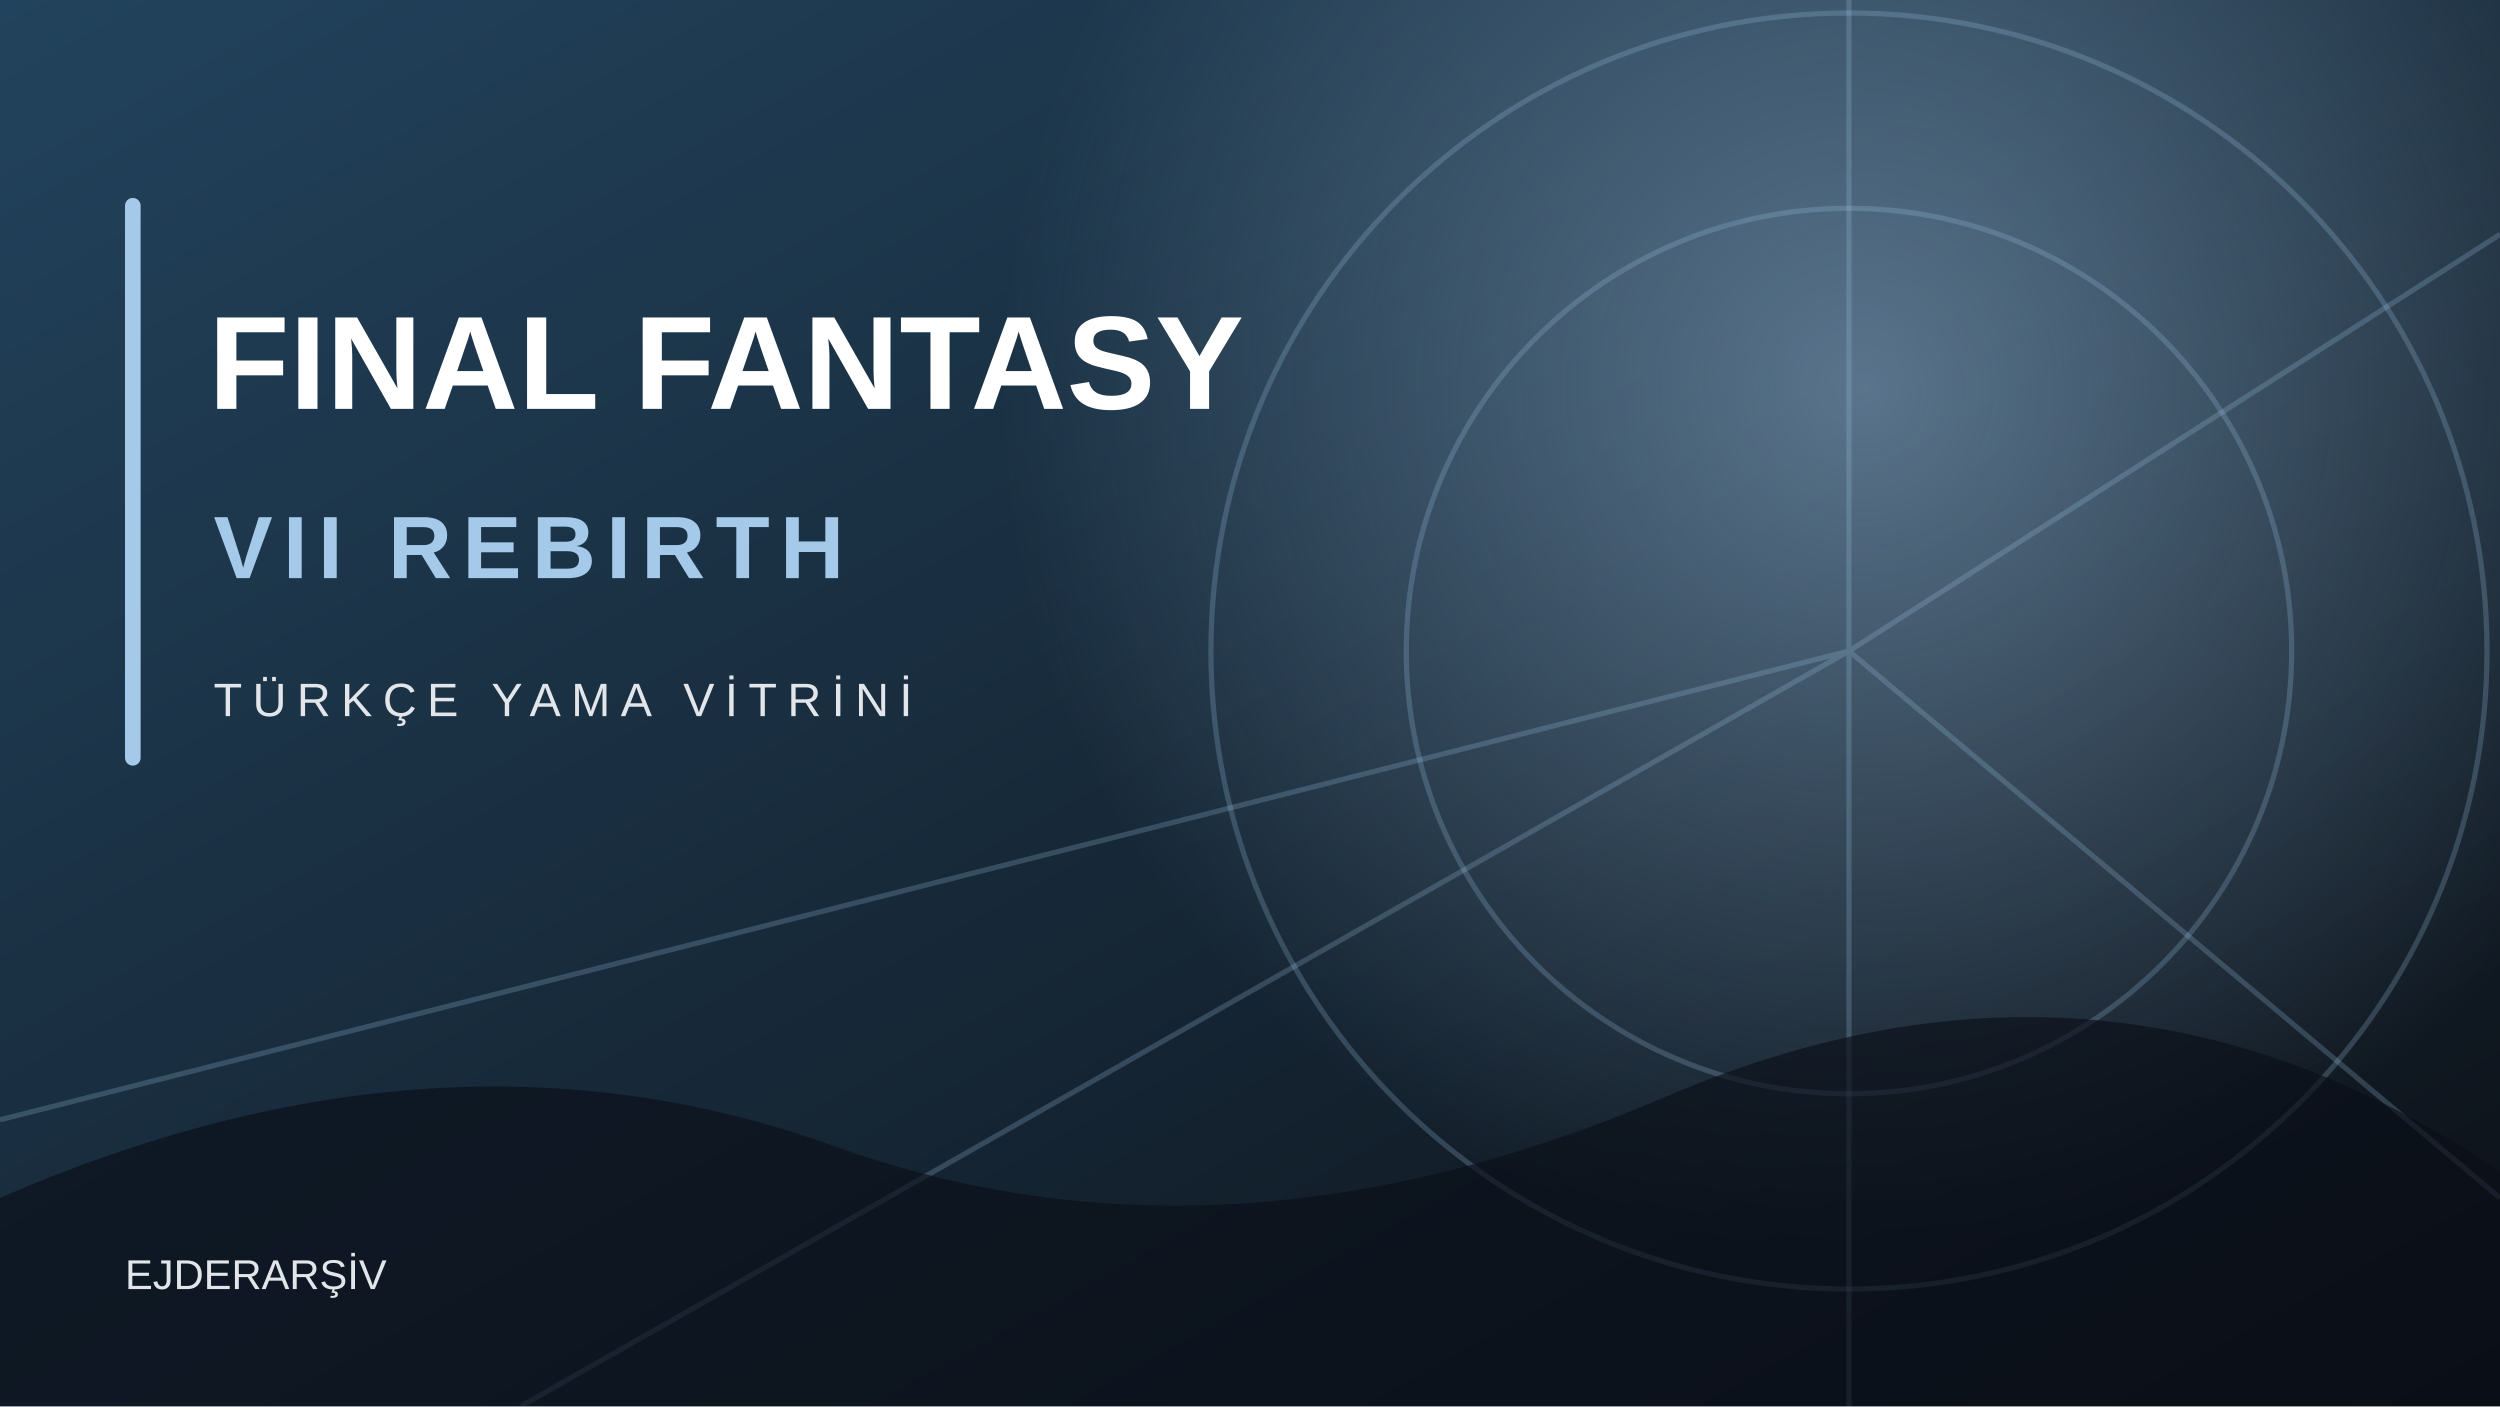
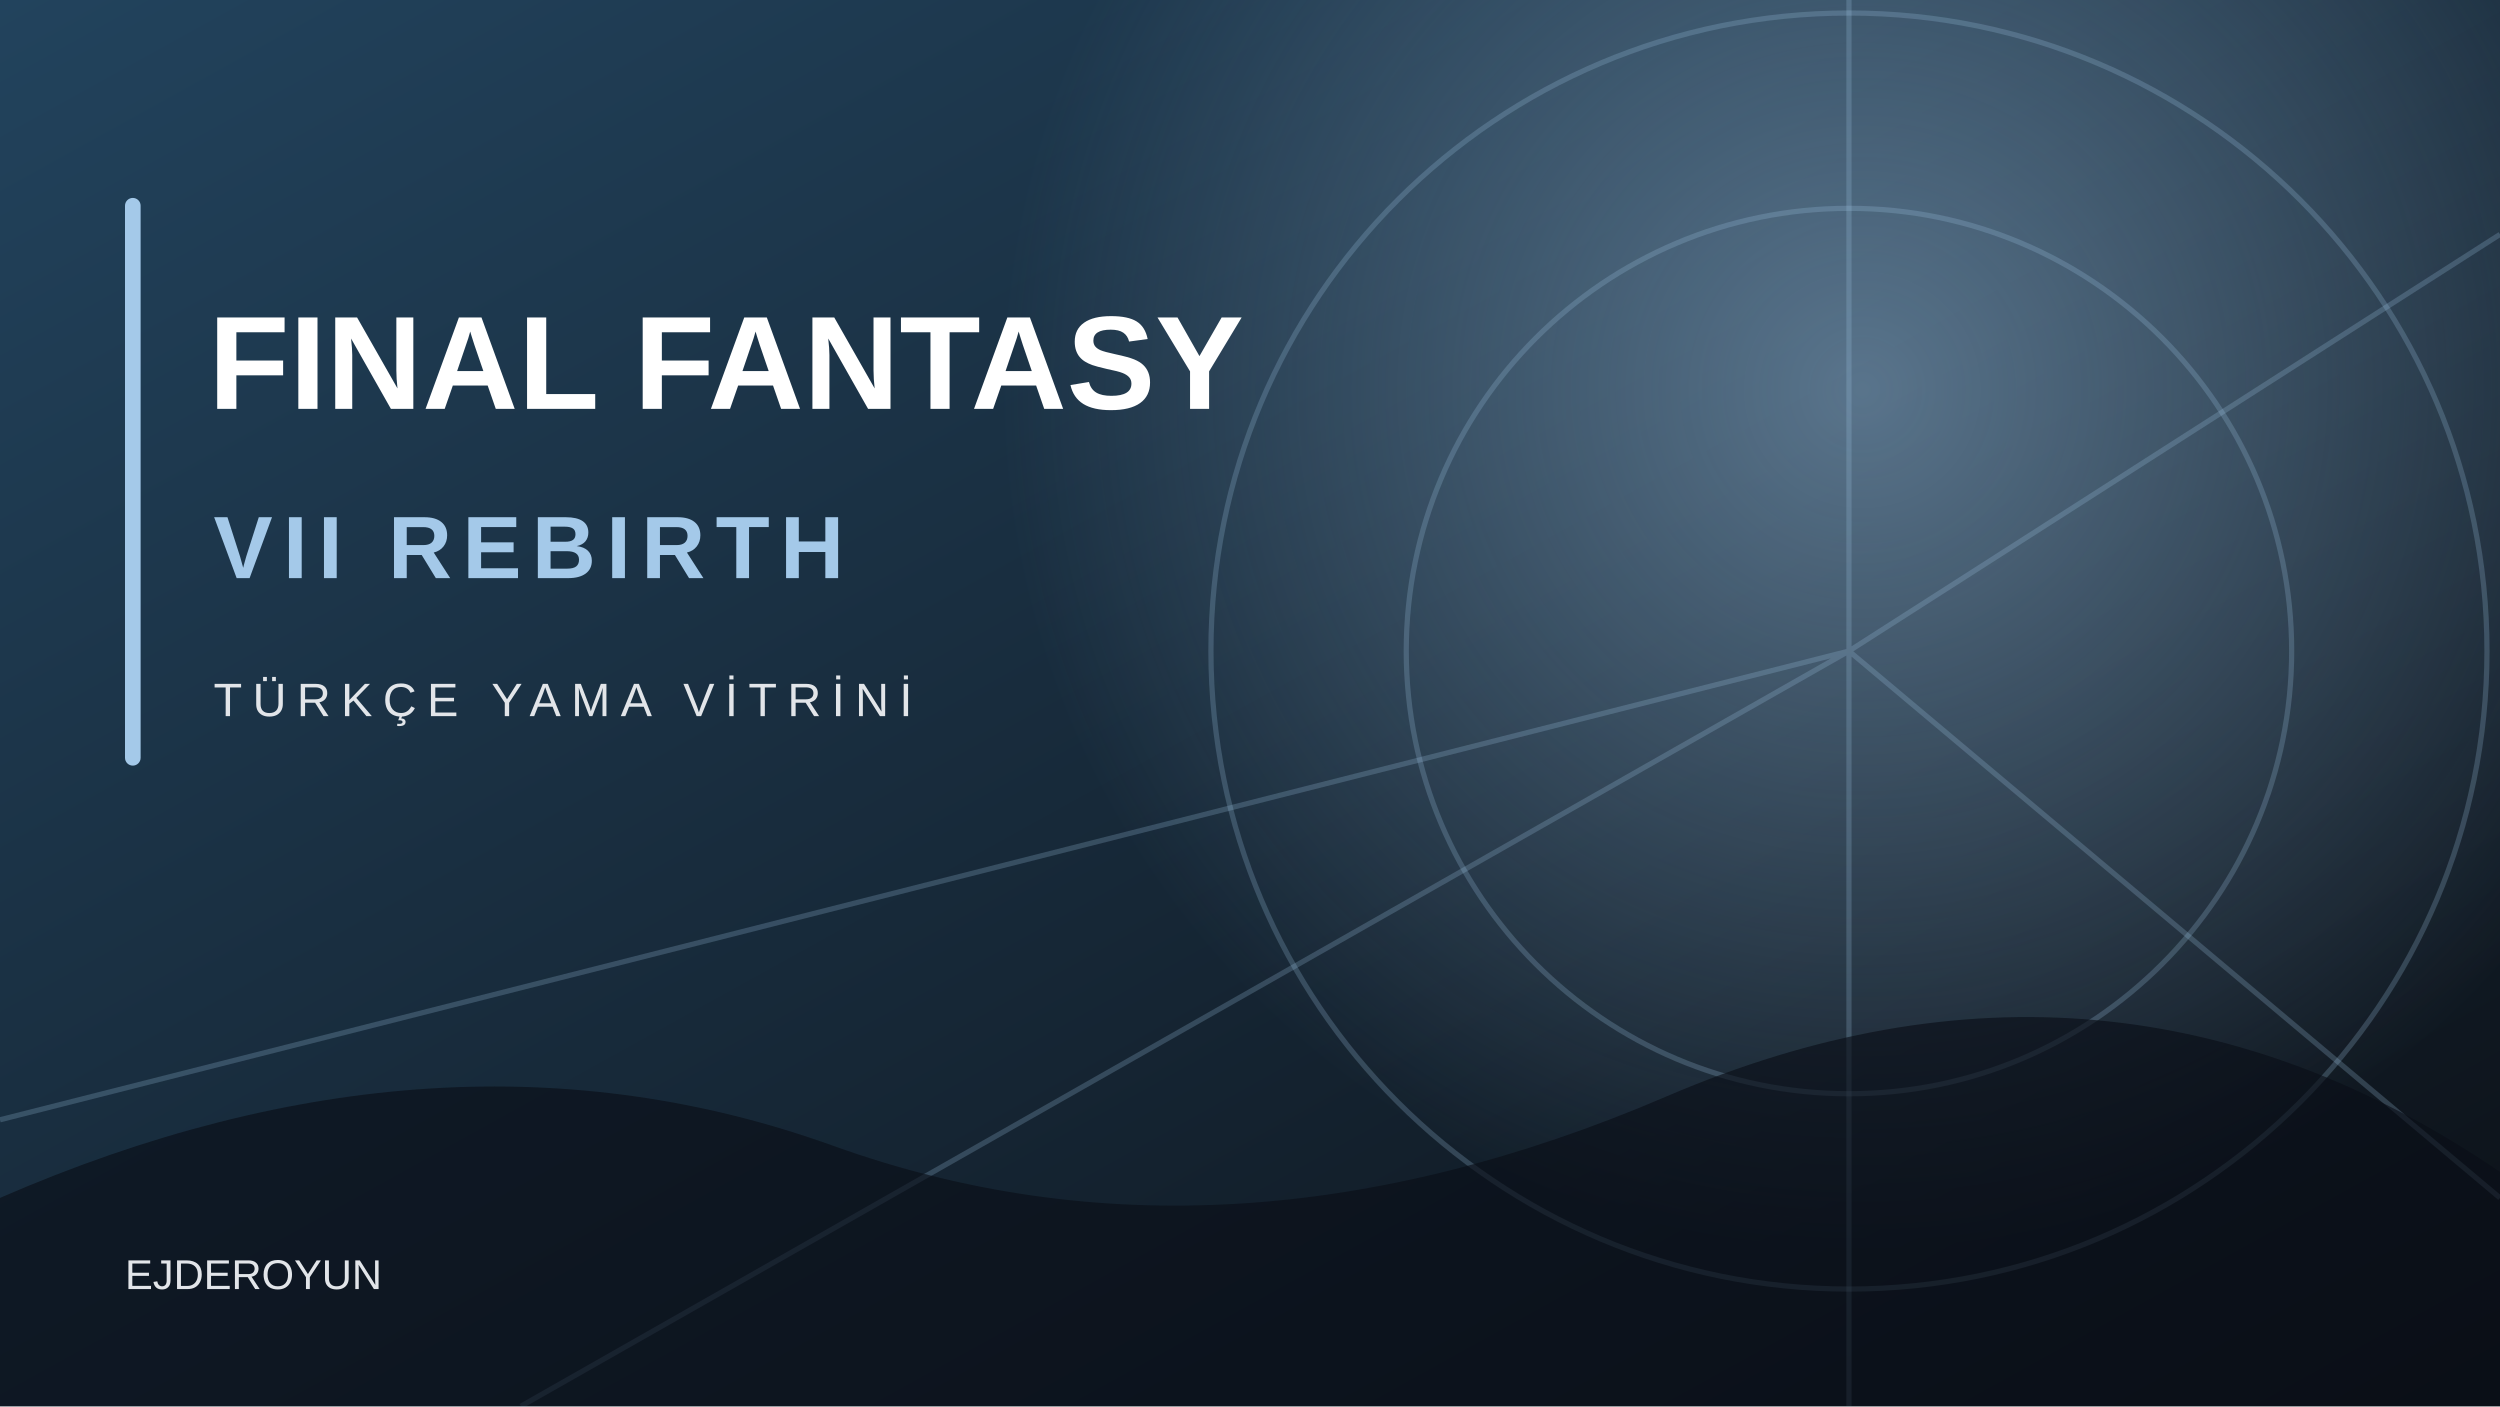
<svg xmlns="http://www.w3.org/2000/svg" viewBox="0 0 960 540" role="img" aria-label="Final Fantasy VII Rebirth temalı vitrin çizimi">
  <defs>
    <linearGradient id="b" x2="1" y2="1">
      <stop stop-color="#22435d" />
      <stop offset="1" stop-color="#0c1016" />
    </linearGradient>
    <radialGradient id="l">
      <stop stop-color="#a4c9e9" stop-opacity=".47" />
      <stop offset="1" stop-color="#a4c9e9" stop-opacity="0" />
    </radialGradient>
  </defs>
  <rect width="960" height="540" fill="url(#b)" />
  <circle cx="715" cy="150" r="330" fill="url(#l)" />
  <g fill="none" stroke="#a4c9e9" stroke-opacity=".23" stroke-width="2">
    <circle cx="710" cy="250" r="170" />
    <circle cx="710" cy="250" r="245" />
    <path d="M0 430 710 250 960 90M200 540 710 250 960 460M710 0v540" />
  </g>
  <path d="M0 460Q170 386 320 440T640 421T960 450V540H0Z" fill="#090e17" opacity=".65" />
  <rect x="48" y="76" width="6" height="218" rx="3" fill="#a4c9e9" />
  <text x="80" y="157" fill="white" font-family="Arial,sans-serif" font-size="51" font-weight="900">FINAL FANTASY</text>
  <text x="82" y="222" fill="#a4c9e9" font-family="Arial,sans-serif" font-size="34" font-weight="800" letter-spacing="4">VII REBIRTH</text>
  <text x="82" y="275" fill="#e2e5e9" font-family="Arial,sans-serif" font-size="18" letter-spacing="4">TÜRKÇE YAMA VİTRİNİ</text>
-   <text x="48" y="495" fill="#e2e5e9" font-family="Arial,sans-serif" font-size="16">EJDERARŞİV</text>
+   <text x="48" y="495" fill="#e2e5e9" font-family="Arial,sans-serif" font-size="16">EJDEROYUN</text>
</svg>
